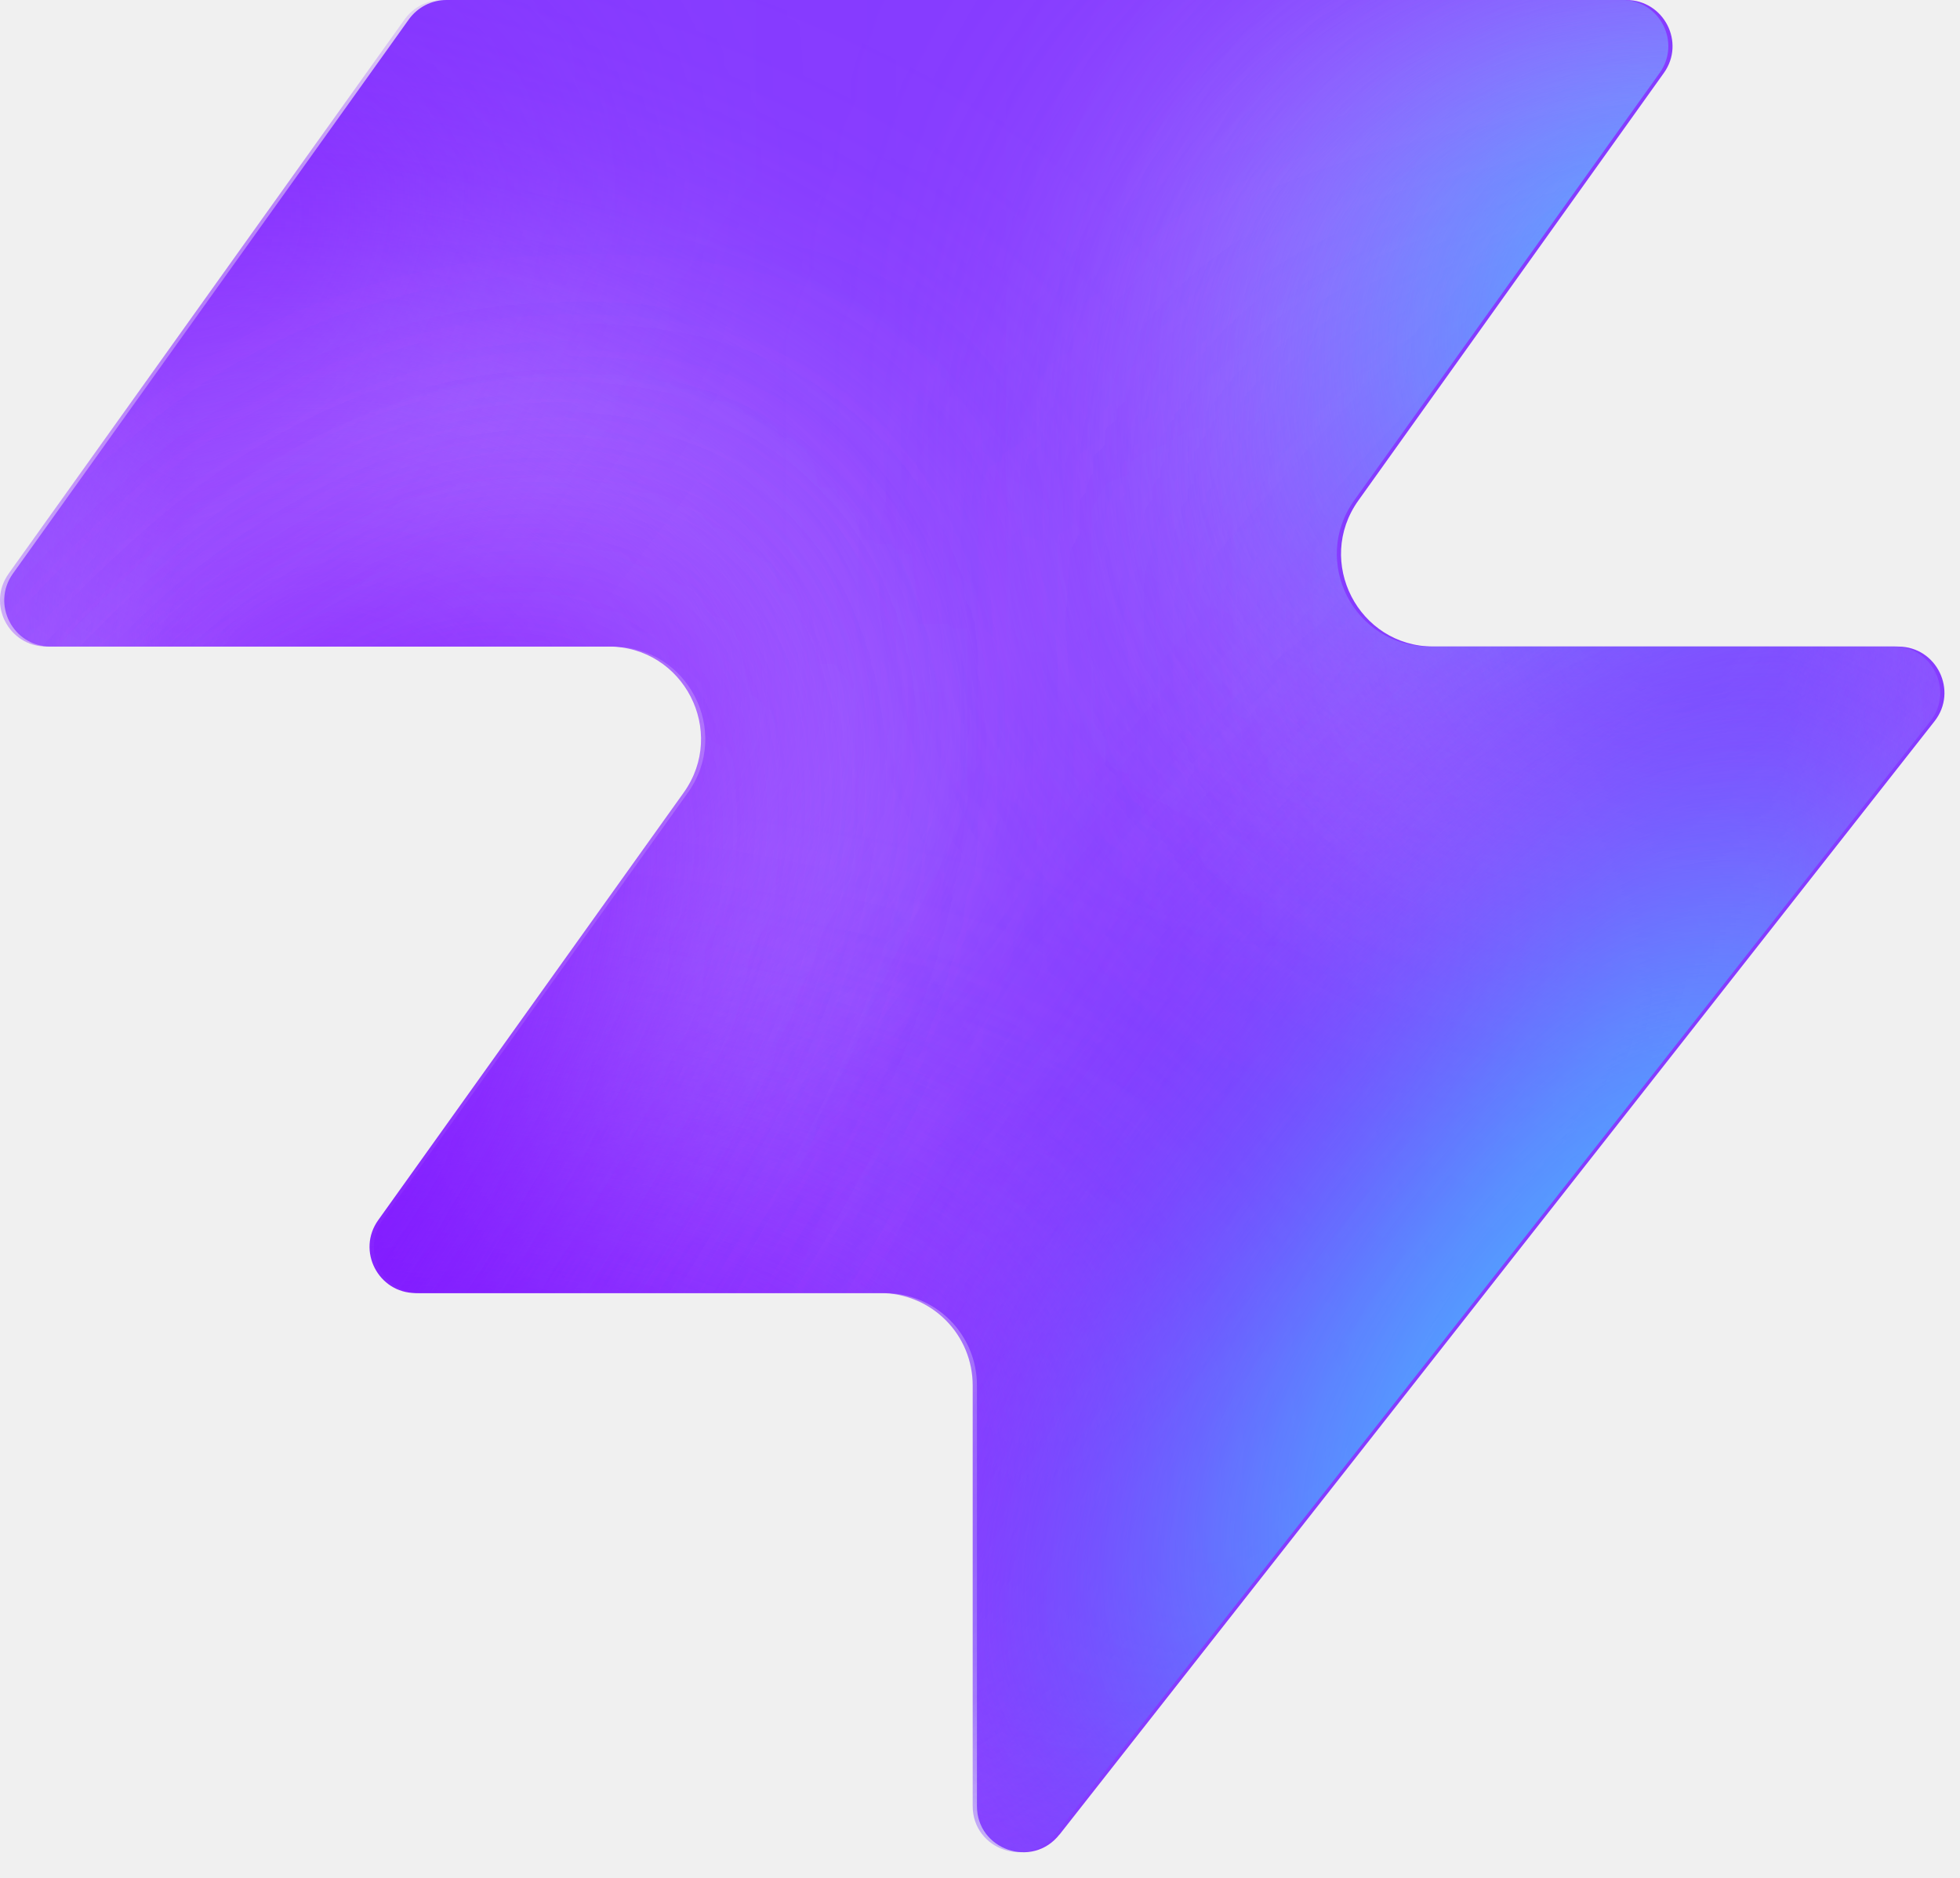
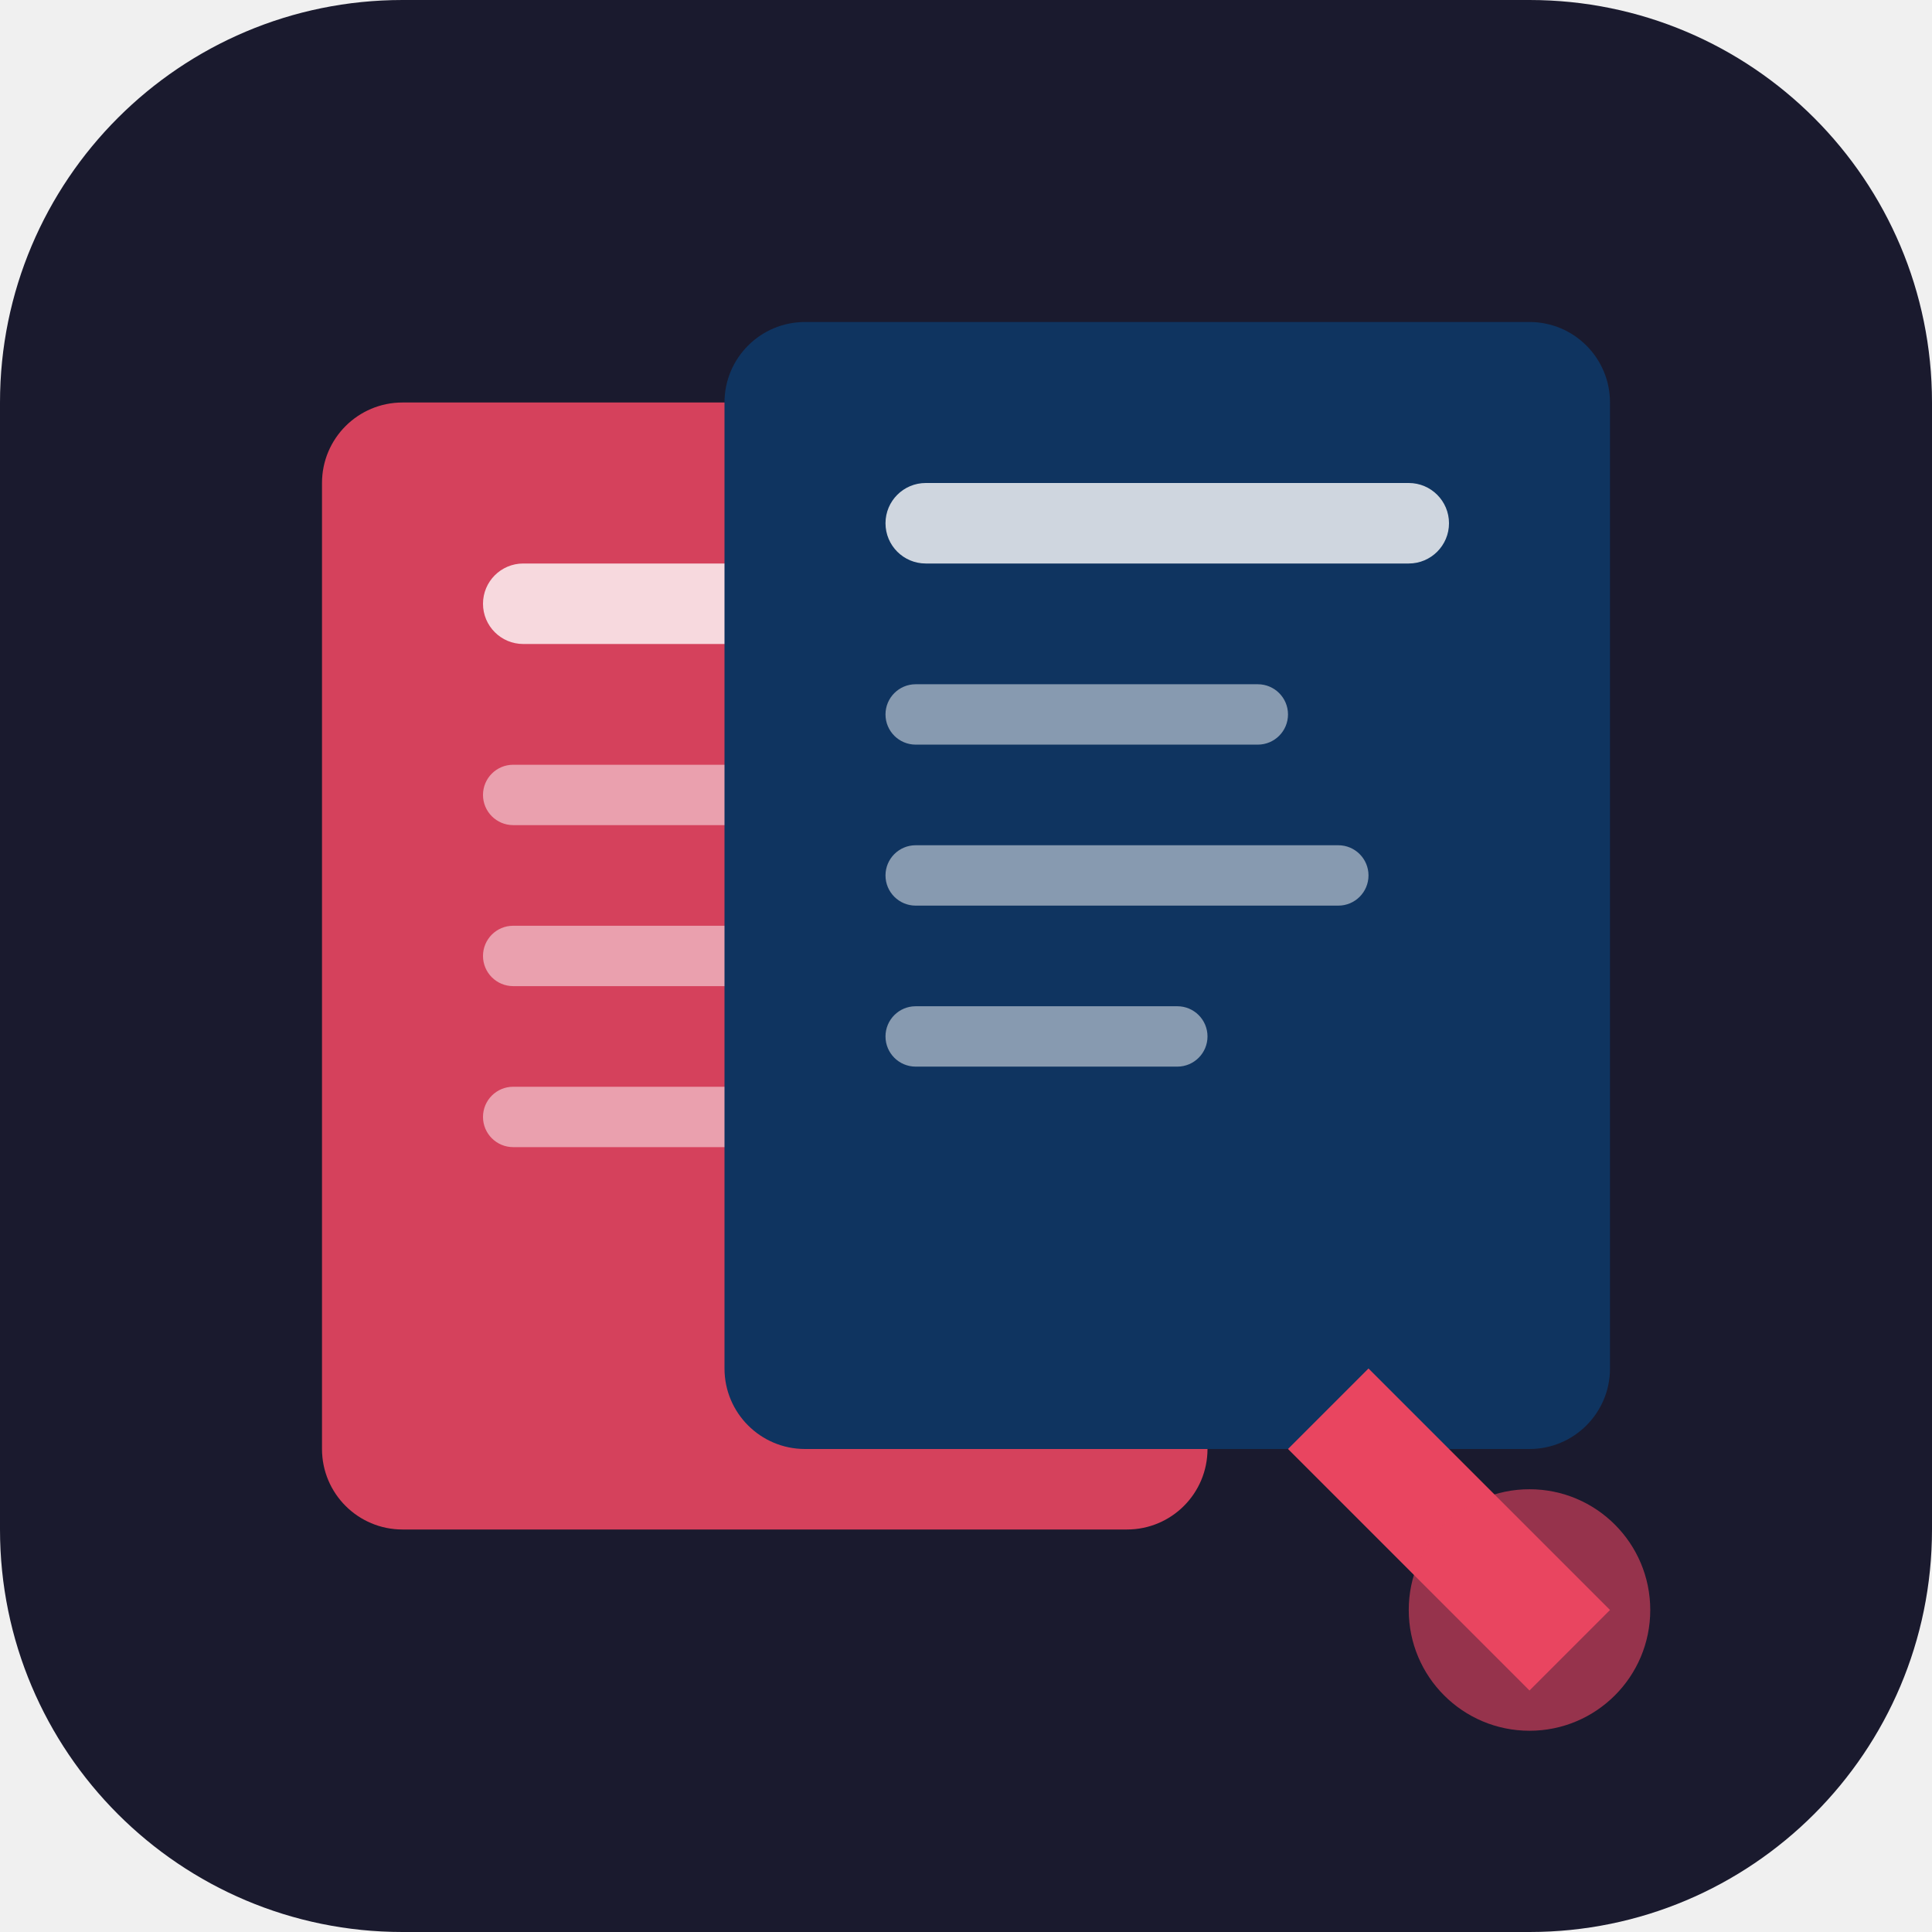
- <svg xmlns="http://www.w3.org/2000/svg" width="48" height="46" fill="none" viewBox="0 0 48 46">
-   <path fill="#863bff" d="M25.946 44.938c-.664.845-2.021.375-2.021-.698V33.937a2.26 2.26 0 0 0-2.262-2.262H10.287c-.92 0-1.456-1.04-.92-1.788l7.48-10.471c1.07-1.497 0-3.578-1.842-3.578H1.237c-.92 0-1.456-1.04-.92-1.788L10.013.474c.214-.297.556-.474.92-.474h28.894c.92 0 1.456 1.04.92 1.788l-7.48 10.471c-1.07 1.498 0 3.579 1.842 3.579h11.377c.943 0 1.473 1.088.89 1.83L25.947 44.94z" style="fill:#863bff;fill:color(display-p3 .525 .23 1);fill-opacity:1" />
-   <mask id="a" width="48" height="46" x="0" y="0" maskUnits="userSpaceOnUse" style="mask-type:alpha">
-     <path fill="#000" d="M25.842 44.938c-.664.844-2.021.375-2.021-.698V33.937a2.26 2.26 0 0 0-2.262-2.262H10.183c-.92 0-1.456-1.04-.92-1.788l7.48-10.471c1.07-1.498 0-3.579-1.842-3.579H1.133c-.92 0-1.456-1.04-.92-1.787L9.91.473c.214-.297.556-.474.92-.474h28.894c.92 0 1.456 1.04.92 1.788l-7.48 10.471c-1.07 1.498 0 3.578 1.842 3.578h11.377c.943 0 1.473 1.088.89 1.832L25.843 44.94z" style="fill:#000;fill-opacity:1" />
-   </mask>
-   <g mask="url(#a)">
-     <g filter="url(#b)">
-       <ellipse cx="5.508" cy="14.704" fill="#ede6ff" rx="5.508" ry="14.704" style="fill:#ede6ff;fill:color(display-p3 .927 .903 1);fill-opacity:1" transform="matrix(.00324 1 1 -.00324 -4.47 31.516)" />
-     </g>
-     <g filter="url(#c)">
-       <ellipse cx="10.399" cy="29.851" fill="#ede6ff" rx="10.399" ry="29.851" style="fill:#ede6ff;fill:color(display-p3 .927 .903 1);fill-opacity:1" transform="matrix(.00324 1 1 -.00324 -39.328 7.883)" />
-     </g>
-     <g filter="url(#d)">
-       <ellipse cx="5.508" cy="30.487" fill="#7e14ff" rx="5.508" ry="30.487" style="fill:#7e14ff;fill:color(display-p3 .492 .077 1);fill-opacity:1" transform="rotate(89.814 -25.913 -14.639)scale(1 -1)" />
-     </g>
-     <g filter="url(#e)">
-       <ellipse cx="5.508" cy="30.599" fill="#7e14ff" rx="5.508" ry="30.599" style="fill:#7e14ff;fill:color(display-p3 .492 .077 1);fill-opacity:1" transform="rotate(89.814 -32.644 -3.334)scale(1 -1)" />
-     </g>
-     <g filter="url(#f)">
-       <ellipse cx="5.508" cy="30.599" fill="#7e14ff" rx="5.508" ry="30.599" style="fill:#7e14ff;fill:color(display-p3 .492 .077 1);fill-opacity:1" transform="matrix(.00324 1 1 -.00324 -34.34 30.47)" />
-     </g>
-     <g filter="url(#g)">
-       <ellipse cx="14.072" cy="22.078" fill="#ede6ff" rx="14.072" ry="22.078" style="fill:#ede6ff;fill:color(display-p3 .927 .903 1);fill-opacity:1" transform="rotate(93.35 24.506 48.493)scale(-1 1)" />
-     </g>
-     <g filter="url(#h)">
-       <ellipse cx="3.47" cy="21.501" fill="#7e14ff" rx="3.47" ry="21.501" style="fill:#7e14ff;fill:color(display-p3 .492 .077 1);fill-opacity:1" transform="rotate(89.009 28.708 47.59)scale(-1 1)" />
-     </g>
-     <g filter="url(#i)">
-       <ellipse cx="3.47" cy="21.501" fill="#7e14ff" rx="3.47" ry="21.501" style="fill:#7e14ff;fill:color(display-p3 .492 .077 1);fill-opacity:1" transform="rotate(89.009 28.708 47.59)scale(-1 1)" />
-     </g>
-     <g filter="url(#j)">
-       <ellipse cx=".387" cy="8.972" fill="#7e14ff" rx="4.407" ry="29.108" style="fill:#7e14ff;fill:color(display-p3 .492 .077 1);fill-opacity:1" transform="rotate(39.51 .387 8.972)" />
-     </g>
-     <g filter="url(#k)">
-       <ellipse cx="47.523" cy="-6.092" fill="#7e14ff" rx="4.407" ry="29.108" style="fill:#7e14ff;fill:color(display-p3 .492 .077 1);fill-opacity:1" transform="rotate(37.892 47.523 -6.092)" />
-     </g>
-     <g filter="url(#l)">
-       <ellipse cx="41.412" cy="6.333" fill="#47bfff" rx="5.971" ry="9.665" style="fill:#47bfff;fill:color(display-p3 .28 .748 1);fill-opacity:1" transform="rotate(37.892 41.412 6.333)" />
-     </g>
-     <g filter="url(#m)">
-       <ellipse cx="-1.879" cy="38.332" fill="#7e14ff" rx="4.407" ry="29.108" style="fill:#7e14ff;fill:color(display-p3 .492 .077 1);fill-opacity:1" transform="rotate(37.892 -1.88 38.332)" />
-     </g>
-     <g filter="url(#n)">
-       <ellipse cx="-1.879" cy="38.332" fill="#7e14ff" rx="4.407" ry="29.108" style="fill:#7e14ff;fill:color(display-p3 .492 .077 1);fill-opacity:1" transform="rotate(37.892 -1.88 38.332)" />
-     </g>
-     <g filter="url(#o)">
-       <ellipse cx="35.651" cy="29.907" fill="#7e14ff" rx="4.407" ry="29.108" style="fill:#7e14ff;fill:color(display-p3 .492 .077 1);fill-opacity:1" transform="rotate(37.892 35.651 29.907)" />
-     </g>
-     <g filter="url(#p)">
-       <ellipse cx="38.418" cy="32.4" fill="#47bfff" rx="5.971" ry="15.297" style="fill:#47bfff;fill:color(display-p3 .28 .748 1);fill-opacity:1" transform="rotate(37.892 38.418 32.4)" />
-     </g>
-   </g>
-   <defs>
-     <filter id="b" width="60.045" height="41.654" x="-19.77" y="16.149" color-interpolation-filters="sRGB" filterUnits="userSpaceOnUse">
-       <feFlood flood-opacity="0" result="BackgroundImageFix" />
-       <feBlend in="SourceGraphic" in2="BackgroundImageFix" result="shape" />
-       <feGaussianBlur result="effect1_foregroundBlur_2002_17158" stdDeviation="7.659" />
-     </filter>
-     <filter id="c" width="90.34" height="51.437" x="-54.613" y="-7.533" color-interpolation-filters="sRGB" filterUnits="userSpaceOnUse">
-       <feFlood flood-opacity="0" result="BackgroundImageFix" />
-       <feBlend in="SourceGraphic" in2="BackgroundImageFix" result="shape" />
-       <feGaussianBlur result="effect1_foregroundBlur_2002_17158" stdDeviation="7.659" />
-     </filter>
-     <filter id="d" width="79.355" height="29.4" x="-49.64" y="2.03" color-interpolation-filters="sRGB" filterUnits="userSpaceOnUse">
-       <feFlood flood-opacity="0" result="BackgroundImageFix" />
-       <feBlend in="SourceGraphic" in2="BackgroundImageFix" result="shape" />
-       <feGaussianBlur result="effect1_foregroundBlur_2002_17158" stdDeviation="4.596" />
-     </filter>
-     <filter id="e" width="79.579" height="29.4" x="-45.045" y="20.029" color-interpolation-filters="sRGB" filterUnits="userSpaceOnUse">
-       <feFlood flood-opacity="0" result="BackgroundImageFix" />
-       <feBlend in="SourceGraphic" in2="BackgroundImageFix" result="shape" />
-       <feGaussianBlur result="effect1_foregroundBlur_2002_17158" stdDeviation="4.596" />
-     </filter>
-     <filter id="f" width="79.579" height="29.4" x="-43.513" y="21.178" color-interpolation-filters="sRGB" filterUnits="userSpaceOnUse">
-       <feFlood flood-opacity="0" result="BackgroundImageFix" />
-       <feBlend in="SourceGraphic" in2="BackgroundImageFix" result="shape" />
-       <feGaussianBlur result="effect1_foregroundBlur_2002_17158" stdDeviation="4.596" />
-     </filter>
-     <filter id="g" width="74.749" height="58.852" x="15.756" y="-17.901" color-interpolation-filters="sRGB" filterUnits="userSpaceOnUse">
-       <feFlood flood-opacity="0" result="BackgroundImageFix" />
-       <feBlend in="SourceGraphic" in2="BackgroundImageFix" result="shape" />
-       <feGaussianBlur result="effect1_foregroundBlur_2002_17158" stdDeviation="7.659" />
-     </filter>
-     <filter id="h" width="61.377" height="25.362" x="23.548" y="2.284" color-interpolation-filters="sRGB" filterUnits="userSpaceOnUse">
-       <feFlood flood-opacity="0" result="BackgroundImageFix" />
-       <feBlend in="SourceGraphic" in2="BackgroundImageFix" result="shape" />
-       <feGaussianBlur result="effect1_foregroundBlur_2002_17158" stdDeviation="4.596" />
-     </filter>
-     <filter id="i" width="61.377" height="25.362" x="23.548" y="2.284" color-interpolation-filters="sRGB" filterUnits="userSpaceOnUse">
-       <feFlood flood-opacity="0" result="BackgroundImageFix" />
-       <feBlend in="SourceGraphic" in2="BackgroundImageFix" result="shape" />
-       <feGaussianBlur result="effect1_foregroundBlur_2002_17158" stdDeviation="4.596" />
-     </filter>
-     <filter id="j" width="56.045" height="63.649" x="-27.636" y="-22.853" color-interpolation-filters="sRGB" filterUnits="userSpaceOnUse">
-       <feFlood flood-opacity="0" result="BackgroundImageFix" />
-       <feBlend in="SourceGraphic" in2="BackgroundImageFix" result="shape" />
-       <feGaussianBlur result="effect1_foregroundBlur_2002_17158" stdDeviation="4.596" />
-     </filter>
-     <filter id="k" width="54.814" height="64.646" x="20.116" y="-38.415" color-interpolation-filters="sRGB" filterUnits="userSpaceOnUse">
-       <feFlood flood-opacity="0" result="BackgroundImageFix" />
-       <feBlend in="SourceGraphic" in2="BackgroundImageFix" result="shape" />
-       <feGaussianBlur result="effect1_foregroundBlur_2002_17158" stdDeviation="4.596" />
-     </filter>
-     <filter id="l" width="33.541" height="35.313" x="24.641" y="-11.323" color-interpolation-filters="sRGB" filterUnits="userSpaceOnUse">
-       <feFlood flood-opacity="0" result="BackgroundImageFix" />
-       <feBlend in="SourceGraphic" in2="BackgroundImageFix" result="shape" />
-       <feGaussianBlur result="effect1_foregroundBlur_2002_17158" stdDeviation="4.596" />
-     </filter>
-     <filter id="m" width="54.814" height="64.646" x="-29.286" y="6.009" color-interpolation-filters="sRGB" filterUnits="userSpaceOnUse">
-       <feFlood flood-opacity="0" result="BackgroundImageFix" />
-       <feBlend in="SourceGraphic" in2="BackgroundImageFix" result="shape" />
-       <feGaussianBlur result="effect1_foregroundBlur_2002_17158" stdDeviation="4.596" />
-     </filter>
-     <filter id="n" width="54.814" height="64.646" x="-29.286" y="6.009" color-interpolation-filters="sRGB" filterUnits="userSpaceOnUse">
-       <feFlood flood-opacity="0" result="BackgroundImageFix" />
-       <feBlend in="SourceGraphic" in2="BackgroundImageFix" result="shape" />
-       <feGaussianBlur result="effect1_foregroundBlur_2002_17158" stdDeviation="4.596" />
-     </filter>
-     <filter id="o" width="54.814" height="64.646" x="8.244" y="-2.416" color-interpolation-filters="sRGB" filterUnits="userSpaceOnUse">
-       <feFlood flood-opacity="0" result="BackgroundImageFix" />
-       <feBlend in="SourceGraphic" in2="BackgroundImageFix" result="shape" />
-       <feGaussianBlur result="effect1_foregroundBlur_2002_17158" stdDeviation="4.596" />
-     </filter>
-     <filter id="p" width="39.409" height="43.623" x="18.713" y="10.588" color-interpolation-filters="sRGB" filterUnits="userSpaceOnUse">
-       <feFlood flood-opacity="0" result="BackgroundImageFix" />
-       <feBlend in="SourceGraphic" in2="BackgroundImageFix" result="shape" />
-       <feGaussianBlur result="effect1_foregroundBlur_2002_17158" stdDeviation="4.596" />
-     </filter>
-   </defs>
+ <svg xmlns="http://www.w3.org/2000/svg" width="48" height="48" viewBox="0 0 48 48" fill="none">
+   <rect width="48" height="48" rx="10" fill="#1a1a2e" />
+   <rect x="8" y="10" width="22" height="28" rx="2" fill="#e94560" opacity="0.9" />
+   <rect x="12" y="14" width="14" height="2" rx="1" fill="#fff" opacity="0.8" />
+   <rect x="12" y="19" width="10" height="1.5" rx="0.75" fill="#fff" opacity="0.5" />
+   <rect x="12" y="23" width="12" height="1.5" rx="0.75" fill="#fff" opacity="0.5" />
+   <rect x="12" y="27" width="8" height="1.5" rx="0.75" fill="#fff" opacity="0.5" />
+   <rect x="18" y="8" width="22" height="28" rx="2" fill="#0f3460" />
+   <rect x="22" y="12" width="14" height="2" rx="1" fill="#fff" opacity="0.8" />
+   <rect x="22" y="17" width="10" height="1.5" rx="0.75" fill="#fff" opacity="0.5" />
+   <rect x="22" y="21" width="12" height="1.5" rx="0.75" fill="#fff" opacity="0.5" />
+   <rect x="22" y="25" width="8" height="1.5" rx="0.75" fill="#fff" opacity="0.5" />
+   <path d="M34 34 L40 40 L38 42 L32 36 Z" fill="#e94560" />
+   <circle cx="38" cy="40" r="3" fill="#e94560" opacity="0.6" />
</svg>
